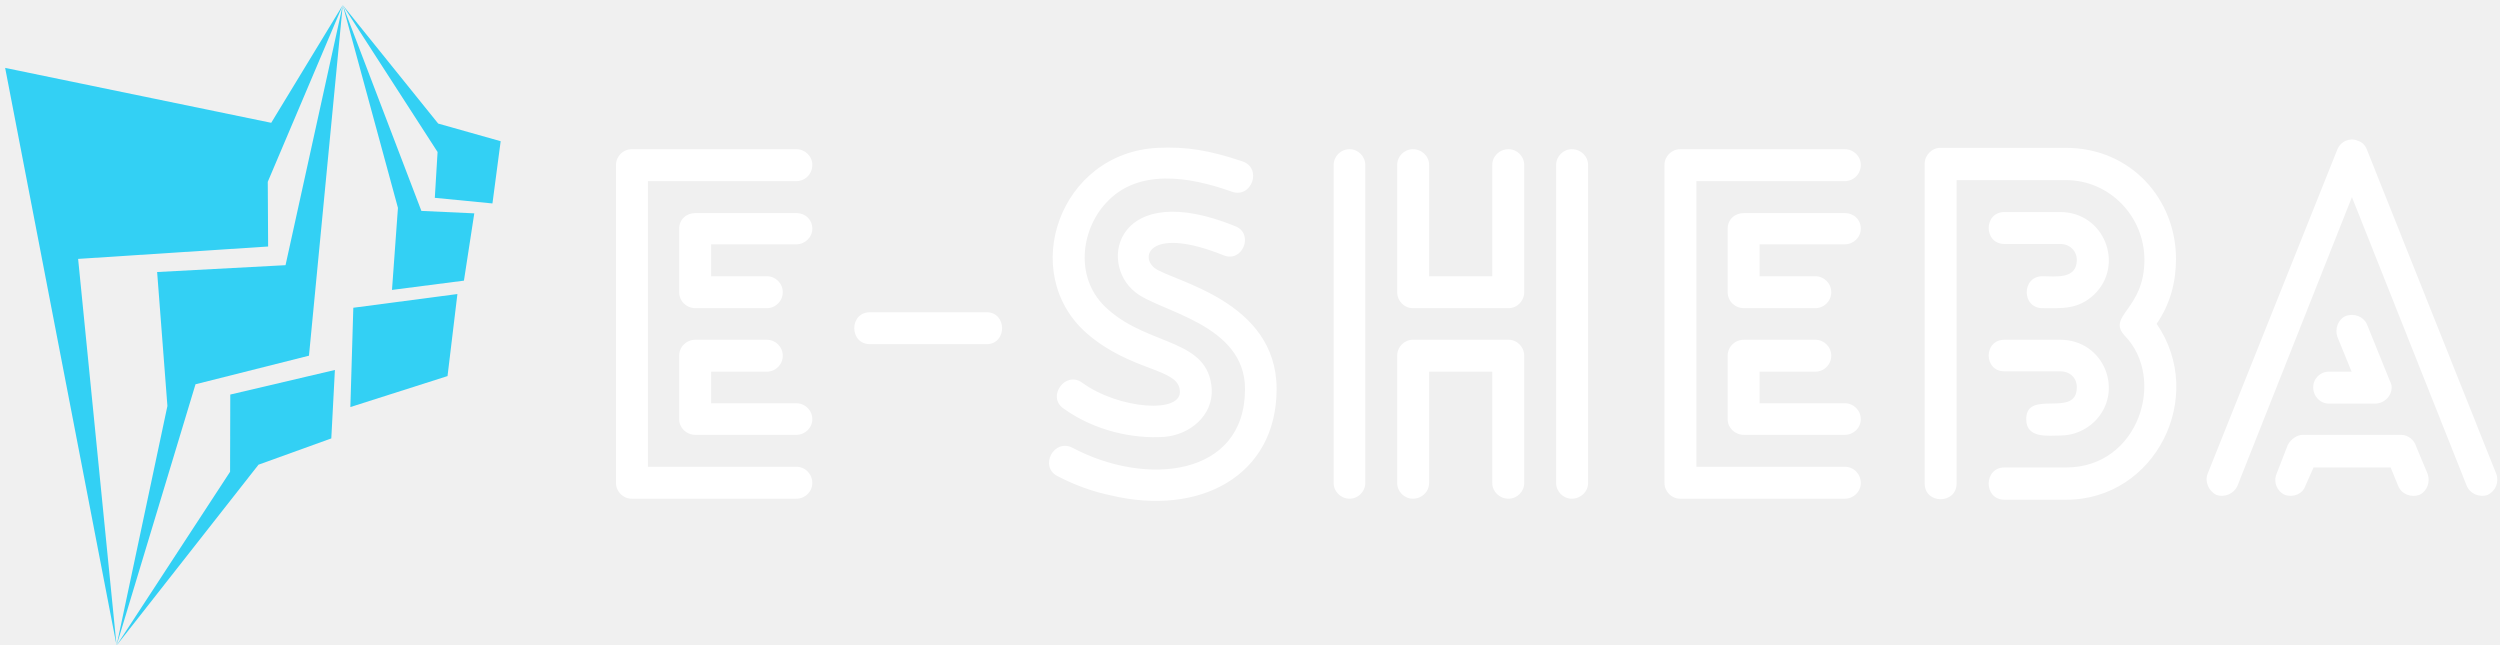
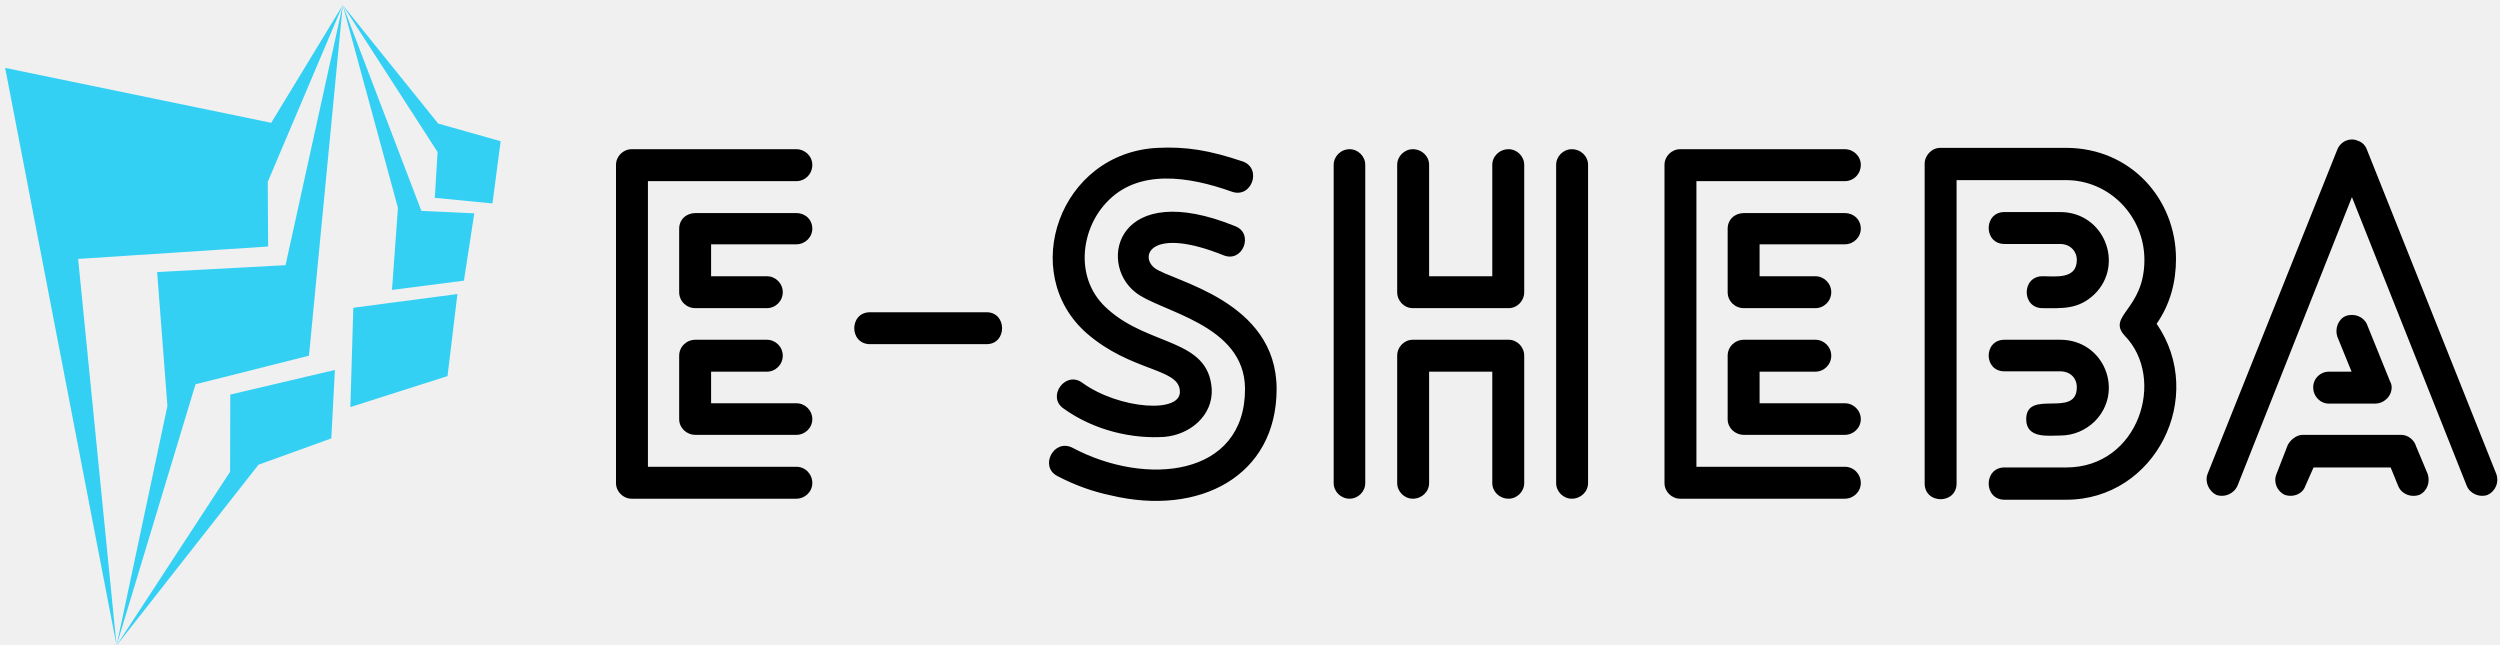
<svg xmlns="http://www.w3.org/2000/svg" data-v-423bf9ae="" viewBox="0 0 415 107" class="iconLeft">
-   <g data-v-423bf9ae="" id="03b7c3af-63f1-481f-b676-00a9bdf8647b" fill="#FFFFFF" transform="matrix(5.63811,0,0,5.63811,95.94171,22.79535)">
+   <g data-v-423bf9ae="" id="03b7c3af-63f1-481f-b676-00a9bdf8647b" fill="#000000" transform="matrix(5.63811,0,0,5.63811,95.94171,22.79535)">
    <path d="M6.43 2.23L6.43 2.23L3.46 2.23C3.19 2.23 2.98 2.42 2.98 2.69L2.98 4.56C2.98 4.82 3.19 5.03 3.46 5.03L5.56 5.03C5.82 5.03 6.03 4.82 6.03 4.56C6.03 4.30 5.82 4.09 5.56 4.09L3.92 4.09L3.92 3.15L6.43 3.15C6.69 3.15 6.90 2.94 6.90 2.69C6.90 2.42 6.69 2.23 6.43 2.23ZM5.56 5.96L5.56 5.96L3.46 5.96C3.19 5.96 2.98 6.17 2.98 6.43L2.98 8.30C2.98 8.55 3.19 8.76 3.46 8.76L6.43 8.76C6.69 8.76 6.90 8.55 6.90 8.30C6.90 8.04 6.69 7.83 6.43 7.83L3.92 7.83L3.92 6.90L5.56 6.90C5.82 6.90 6.03 6.69 6.03 6.43C6.03 6.17 5.82 5.96 5.56 5.96ZM6.43 9.70L6.43 9.70L2.06 9.70L2.06 1.29L6.43 1.29C6.69 1.29 6.90 1.08 6.90 0.81C6.90 0.56 6.69 0.35 6.43 0.35L1.58 0.35C1.33 0.35 1.12 0.56 1.12 0.81L1.12 10.18C1.12 10.43 1.33 10.64 1.58 10.64L6.43 10.64C6.69 10.64 6.90 10.43 6.90 10.18C6.90 9.91 6.69 9.70 6.43 9.70ZM12.03 6.09C12.64 6.09 12.64 5.15 12.03 5.15L8.60 5.15C7.98 5.15 7.98 6.09 8.60 6.09ZM19.57 0.71L19.57 0.71C18.59 0.38 17.91 0.27 17.07 0.31C14.18 0.45 12.95 3.99 14.98 5.77C16.28 6.90 17.67 6.79 17.72 7.45C17.81 8.15 15.92 8.01 14.84 7.22C14.35 6.87 13.80 7.63 14.29 7.98C15.22 8.65 16.35 8.88 17.26 8.82C18.02 8.76 18.70 8.19 18.66 7.41C18.56 5.92 16.83 6.16 15.61 5.07C14.60 4.20 14.80 2.73 15.55 1.93C16.48 0.91 17.99 1.15 19.25 1.60C19.84 1.81 20.15 0.91 19.57 0.71ZM14.11 9.97L14.11 9.97C14.66 10.26 15.20 10.44 15.68 10.54C18.30 11.17 20.57 9.97 20.57 7.41C20.57 4.80 17.50 4.24 16.98 3.85C16.52 3.49 16.88 2.62 19.00 3.47C19.57 3.71 19.91 2.84 19.36 2.62C15.88 1.20 15.29 3.68 16.41 4.56C17.12 5.14 19.64 5.49 19.64 7.41C19.64 10.00 16.72 10.29 14.56 9.14C14.01 8.86 13.58 9.69 14.11 9.97ZM17.18 7.90L17.18 7.90L17.18 7.90L17.18 7.90ZM24.12 0.81L24.12 0.81L24.12 4.56C24.12 4.82 24.33 5.03 24.58 5.03L27.40 5.03C27.65 5.03 27.86 4.82 27.86 4.56L27.86 0.81C27.86 0.56 27.65 0.35 27.40 0.35C27.13 0.35 26.92 0.56 26.92 0.81L26.92 4.09L25.06 4.09L25.06 0.81C25.06 0.56 24.85 0.35 24.58 0.35C24.33 0.35 24.12 0.56 24.12 0.81ZM27.86 10.18L27.86 10.18L27.86 6.43C27.86 6.17 27.65 5.96 27.40 5.96L24.58 5.96C24.33 5.96 24.12 6.17 24.12 6.43L24.12 10.18C24.12 10.43 24.33 10.64 24.58 10.64C24.85 10.64 25.06 10.43 25.06 10.18L25.06 6.90L26.92 6.90L26.92 10.18C26.92 10.43 27.13 10.64 27.40 10.64C27.65 10.64 27.86 10.43 27.86 10.18ZM23.18 10.18L23.18 10.18L23.18 0.81C23.18 0.56 22.97 0.35 22.72 0.35C22.46 0.35 22.25 0.56 22.25 0.81L22.25 10.18C22.25 10.43 22.46 10.64 22.72 10.64C22.97 10.64 23.18 10.43 23.18 10.18ZM28.80 0.81L28.80 0.81L28.80 10.18C28.80 10.43 29.01 10.64 29.26 10.64C29.53 10.64 29.74 10.43 29.74 10.18L29.74 0.81C29.74 0.56 29.53 0.35 29.26 0.35C29.01 0.35 28.80 0.56 28.80 0.81ZM37.30 2.23L37.30 2.23L34.33 2.23C34.06 2.23 33.85 2.42 33.85 2.69L33.85 4.56C33.85 4.82 34.06 5.03 34.33 5.03L36.43 5.03C36.69 5.03 36.90 4.82 36.90 4.56C36.90 4.30 36.69 4.09 36.43 4.09L34.79 4.09L34.79 3.15L37.30 3.15C37.56 3.15 37.77 2.94 37.77 2.69C37.77 2.42 37.56 2.23 37.30 2.23ZM36.43 5.96L36.43 5.96L34.33 5.96C34.06 5.96 33.85 6.17 33.85 6.43L33.85 8.30C33.85 8.55 34.06 8.76 34.33 8.76L37.30 8.76C37.56 8.76 37.77 8.55 37.77 8.30C37.77 8.04 37.56 7.83 37.30 7.83L34.79 7.83L34.79 6.90L36.43 6.90C36.69 6.90 36.90 6.69 36.90 6.43C36.90 6.17 36.69 5.96 36.43 5.96ZM37.30 9.70L37.30 9.70L32.93 9.70L32.93 1.29L37.30 1.29C37.56 1.29 37.77 1.08 37.77 0.81C37.77 0.56 37.56 0.35 37.30 0.35L32.45 0.35C32.20 0.35 31.99 0.56 31.99 0.81L31.99 10.18C31.99 10.43 32.20 10.64 32.45 10.64L37.30 10.64C37.56 10.64 37.77 10.43 37.77 10.18C37.77 9.91 37.56 9.70 37.30 9.70ZM43.64 8.78L43.64 8.78C44.04 8.78 44.39 8.62 44.65 8.37C45.54 7.49 44.94 5.96 43.64 5.96L42 5.96C41.38 5.96 41.38 6.89 42 6.89L43.64 6.89C43.93 6.89 44.13 7.08 44.13 7.36C44.13 8.29 42.64 7.39 42.64 8.30C42.64 8.88 43.30 8.78 43.64 8.78ZM42 3.14L42 3.14L43.64 3.14C43.93 3.14 44.13 3.35 44.13 3.61C44.13 4.19 43.50 4.09 43.12 4.09C42.50 4.09 42.50 5.03 43.12 5.03C43.69 5.03 44.17 5.08 44.65 4.62C45.54 3.75 44.94 2.20 43.64 2.20L42 2.20C41.38 2.20 41.38 3.14 42 3.14ZM40.59 10.19L40.59 10.19L40.59 1.26L43.81 1.26C45.09 1.26 46.12 2.32 46.12 3.61C46.12 5.08 45.00 5.25 45.54 5.84C46.77 7.10 45.96 9.72 43.82 9.72L42 9.72C41.38 9.72 41.38 10.67 42 10.67L43.82 10.67C46.44 10.67 47.96 7.64 46.48 5.49C46.89 4.90 47.05 4.24 47.05 3.58C47.05 1.82 45.72 0.31 43.81 0.31L40.11 0.31C39.86 0.31 39.65 0.53 39.65 0.78L39.65 10.19C39.65 10.81 40.59 10.81 40.59 10.19ZM51.55 7.84L51.55 7.84L52.91 7.84C53.17 7.84 53.40 7.63 53.40 7.36C53.40 7.29 53.38 7.24 53.35 7.18L52.67 5.50C52.57 5.28 52.30 5.17 52.05 5.26C51.83 5.35 51.72 5.63 51.80 5.87L52.22 6.90L51.55 6.90C51.30 6.90 51.09 7.10 51.09 7.36C51.09 7.63 51.30 7.84 51.55 7.84ZM50.86 10.26L50.86 10.26L51.10 9.72L53.37 9.72L53.59 10.26C53.69 10.51 53.97 10.61 54.21 10.53C54.45 10.42 54.54 10.15 54.46 9.91L54.12 9.10C54.07 8.92 53.89 8.76 53.68 8.76L50.78 8.76L50.78 8.76C50.61 8.76 50.43 8.89 50.34 9.06L50.01 9.91C49.91 10.15 50.02 10.42 50.26 10.53C50.51 10.61 50.78 10.50 50.86 10.26ZM48.86 10.26L48.86 10.26L52.23 1.76L55.61 10.26C55.71 10.50 55.99 10.61 56.22 10.53C56.46 10.42 56.57 10.15 56.48 9.91L52.67 0.36C52.63 0.25 52.54 0.14 52.40 0.10C52.18 0 51.90 0.11 51.80 0.36L47.98 9.91C47.89 10.15 48.02 10.42 48.24 10.53C48.48 10.61 48.75 10.50 48.86 10.26Z" />
  </g>
  <g data-v-423bf9ae="" id="b028dc90-83e9-43b2-a2af-75b73fad3386" transform="matrix(1.086811,0,0,1.086811,-13.25526,-0.2389426)" stroke="none" fill="#33D0F4">
    <g clip-rule="evenodd">
      <path d="M12.983 10.59l17.018 88.223-5.872-59.049 29.021-1.892-.054-9.883L64.549 1 53.622 18.977z" />
      <path d="M59.389 54.548l5.16-53.541-8.74 39.716-19.612 1.045 1.57 20.462-7.766 36.583 12.057-39.899z" />
      <path d="M62.8 67.182l.549-10.453-15.979 3.755-.032 11.797-17.337 26.532 21.68-27.616zM65.711 62.394l14.841-4.731 1.509-12.532-15.899 2.095zM72.07 44.502l10.988-1.417 1.581-10.278-8.079-.373L64.549 1l8.43 30.967z" />
      <path d="M87.413 31.294l1.256-9.506-9.544-2.694L64.549 1l14.483 22.437-.422 7z" />
    </g>
  </g>
</svg>
